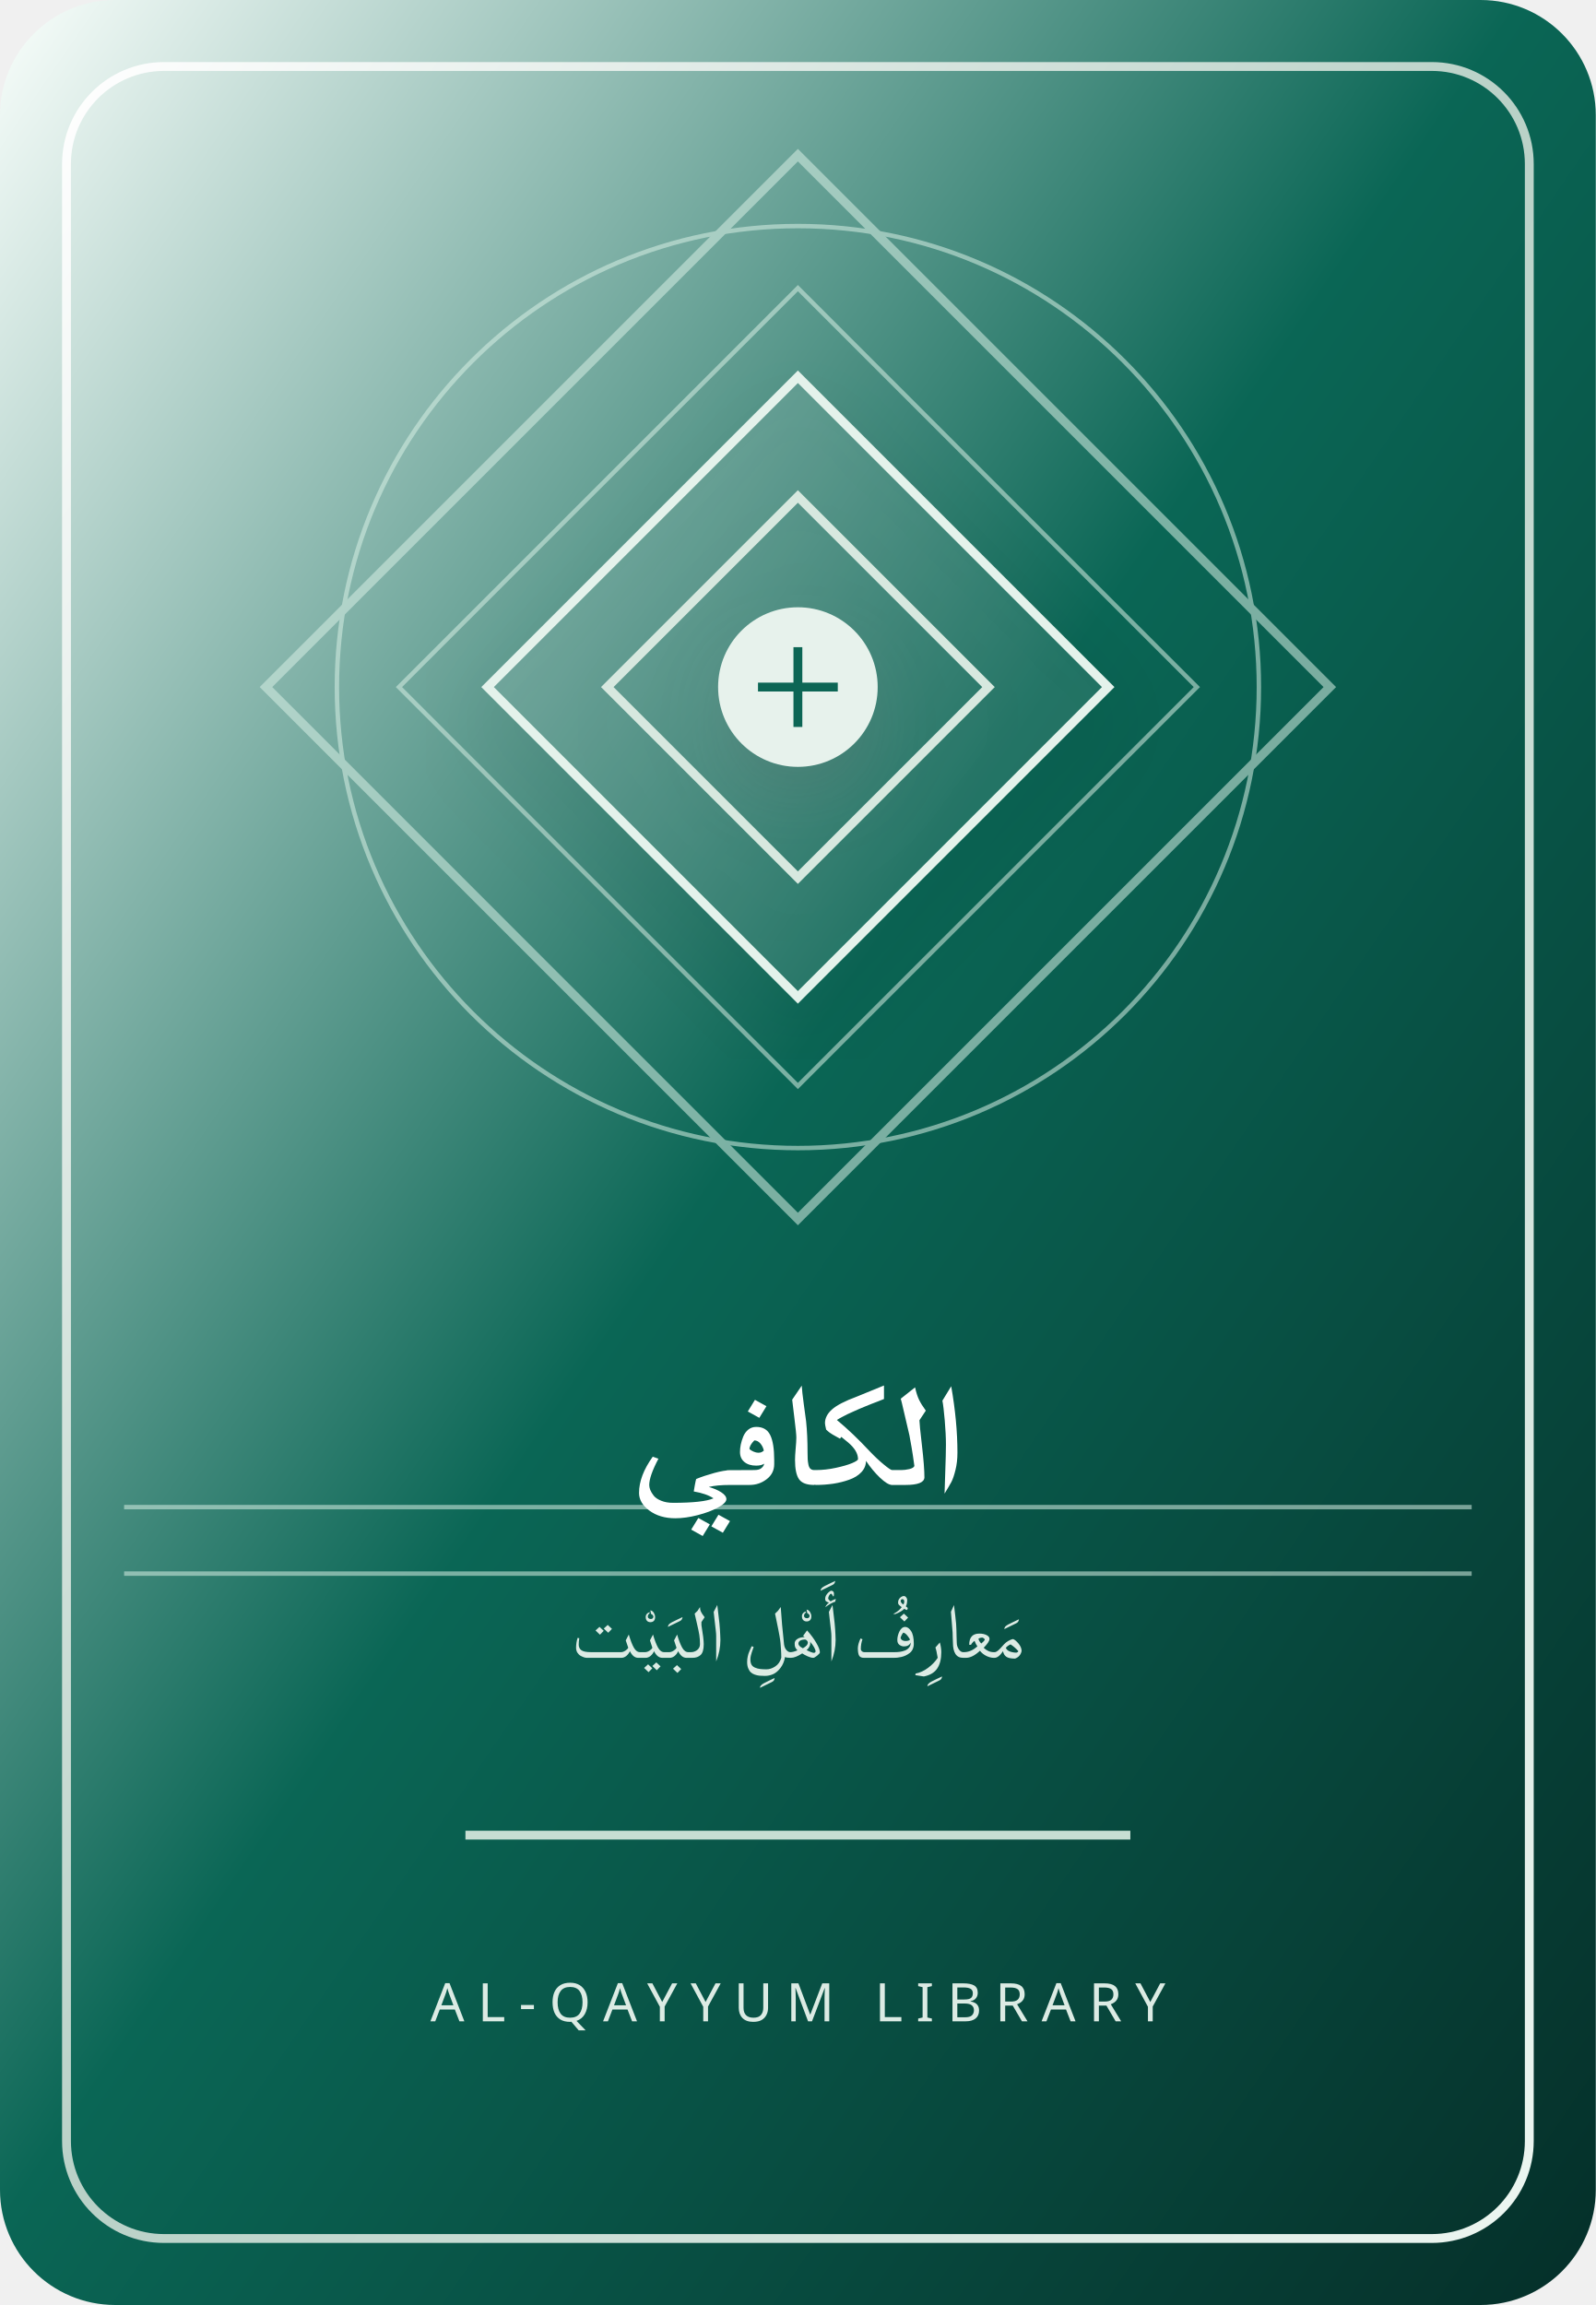
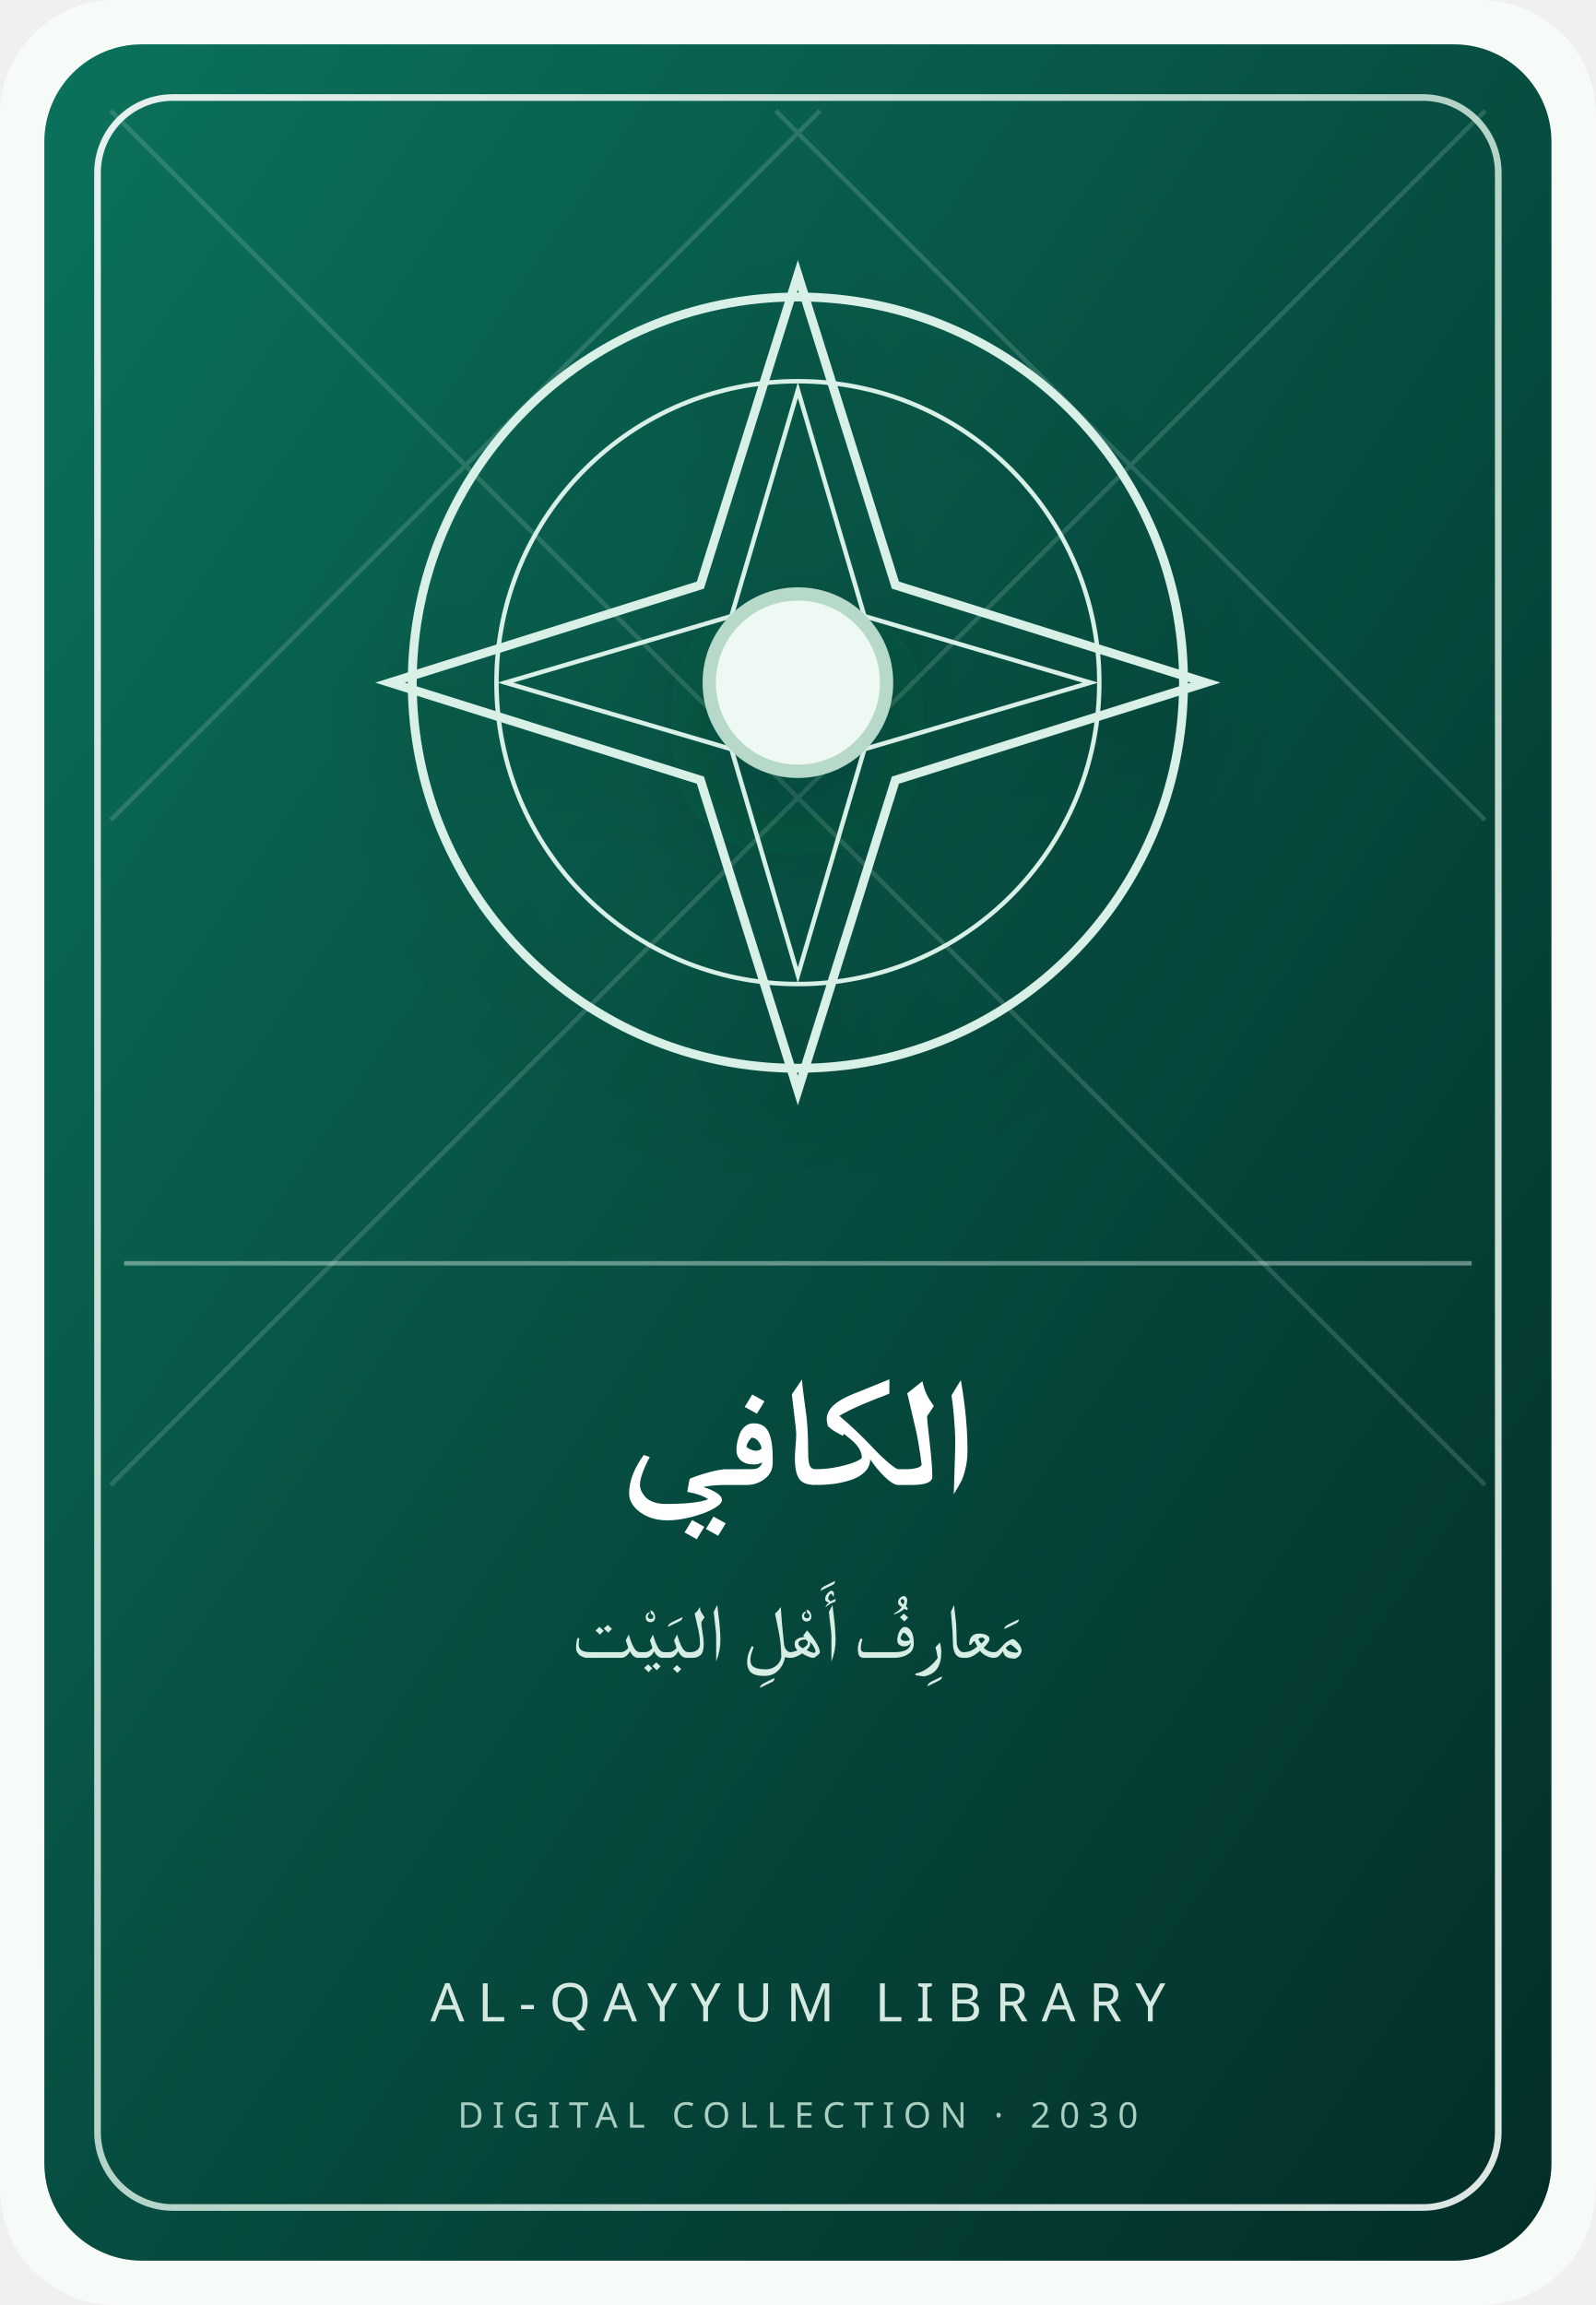
<svg xmlns="http://www.w3.org/2000/svg" width="360" height="520" viewBox="0 0 360 520">
  <defs>
    <linearGradient id="bg" x1="0" y1="0" x2="1" y2="1">
-       <stop stop-color="#fafffc" />
-       <stop offset=".48" stop-color="#0a6655" />
-       <stop offset="1" stop-color="#052f29" />
+       <stop stop-color="#0b725c" />
+       <stop offset=".58" stop-color="#06483d" />
+       <stop offset="1" stop-color="#032e28" />
    </linearGradient>
    <linearGradient id="silver" x1="0" y1="0" x2="1" y2="1">
      <stop stop-color="#fff" />
-       <stop offset=".5" stop-color="#b9d1c7" />
-       <stop offset="1" stop-color="#edf6f1" />
+       <stop offset=".48" stop-color="#c5e1d5" />
+       <stop offset="1" stop-color="#f6fbf8" />
    </linearGradient>
-     <filter id="sh">
-       <feDropShadow dx="0" dy="8" stdDeviation="9" flood-opacity=".25" />
+     <filter id="shadow">
+       <feDropShadow dx="0" dy="10" stdDeviation="10" flood-color="#002c23" flood-opacity=".28" />
    </filter>
  </defs>
-   <rect width="360" height="520" rx="26" fill="url(#bg)" />
-   <rect x="15" y="15" width="330" height="490" rx="22" fill="none" stroke="url(#silver)" stroke-width="2" />
-   <g fill="none" stroke="#d7eee4" opacity=".55">
-     <path d="M180 35 300 155 180 275 60 155Z" stroke-width="2" />
-     <path d="M180 65 270 155 180 245 90 155Z" />
-     <circle cx="180" cy="155" r="104" />
-     <path d="M28 340H332M28 355H332" />
+   <rect width="360" height="520" rx="26" fill="#f7fbf8" />
+   <rect x="10" y="10" width="340" height="500" rx="22" fill="url(#bg)" />
+   <rect x="22" y="22" width="316" height="476" rx="17" fill="none" stroke="url(#silver)" stroke-width="1.5" opacity=".9" />
+   <path d="M28 285H332" stroke="#d9eee5" opacity=".45" />
+   <g opacity=".17" fill="none" stroke="#d9eee5">
+     <path d="M25 25 335 335M335 25 25 335M25 185 185 25M335 185 175 25" />
  </g>
-   <g transform="translate(180 155)" filter="url(#sh)">
-     <path d="M0-70 70 0 0 70-70 0Z" fill="#ffffff15" stroke="#e4f2eb" stroke-width="2" />
-     <path d="M0-43 43 0 0 43-43 0Z" fill="none" stroke="#d7e8df" stroke-width="2" />
-     <circle r="18" fill="#e7f2ec" />
-     <path d="M-9 0H9M0-9V9" stroke="#0a6655" stroke-width="2" />
+   <g filter="url(#shadow)">
+     <g fill="none" stroke="#d9f0e7">
+       <circle cx="180" cy="154" r="87" stroke-width="2" />
+       <circle cx="180" cy="154" r="68" />
+       <path d="M180 62 202 132 272 154 202 176 180 246 158 176 88 154 158 132Z" stroke-width="2" />
+       <path d="M180 88 195 139 246 154 195 169 180 220 165 169 114 154 165 139Z" />
+     </g>
+     <circle cx="180" cy="154" r="20" fill="#eff9f4" stroke="#b6d9ca" stroke-width="3" />
  </g>
-   <text x="180" y="335" text-anchor="middle" fill="#fff" font-family="serif" font-size="32" font-weight="bold">الكافي</text>
-   <text x="180" y="374" text-anchor="middle" fill="#dcebe4" font-family="serif" font-size="17">مَعارِفُ أَهْلِ البَيْت</text>
-   <path d="M105 414H255" stroke="#c7ded3" stroke-width="2" />
-   <text x="180" y="456" text-anchor="middle" fill="#dcebe4" font-family="sans-serif" font-size="12" letter-spacing="3">AL-QAYYUM LIBRARY</text>
+   <g fill="#fff" text-anchor="middle" font-family="serif">
+     <text x="180" y="335" font-size="34" font-weight="bold">الكافي</text>
+     <text x="180" y="374" font-size="17" fill="#d7eee4">مَعارِفُ أَهْلِ البَيْت</text>
+   </g>
+   <path d="M105 414H255" stroke="url(#silver)" stroke-width="1.5" opacity=".8" />
+   <text x="180" y="456" text-anchor="middle" fill="#d5e9e0" font-family="sans-serif" font-size="12" letter-spacing="3">AL-QAYYUM LIBRARY</text>
+   <text x="180" y="480" text-anchor="middle" fill="#a9cdbf" font-family="sans-serif" font-size="8" letter-spacing="2">DIGITAL COLLECTION · 2030</text>
</svg>
